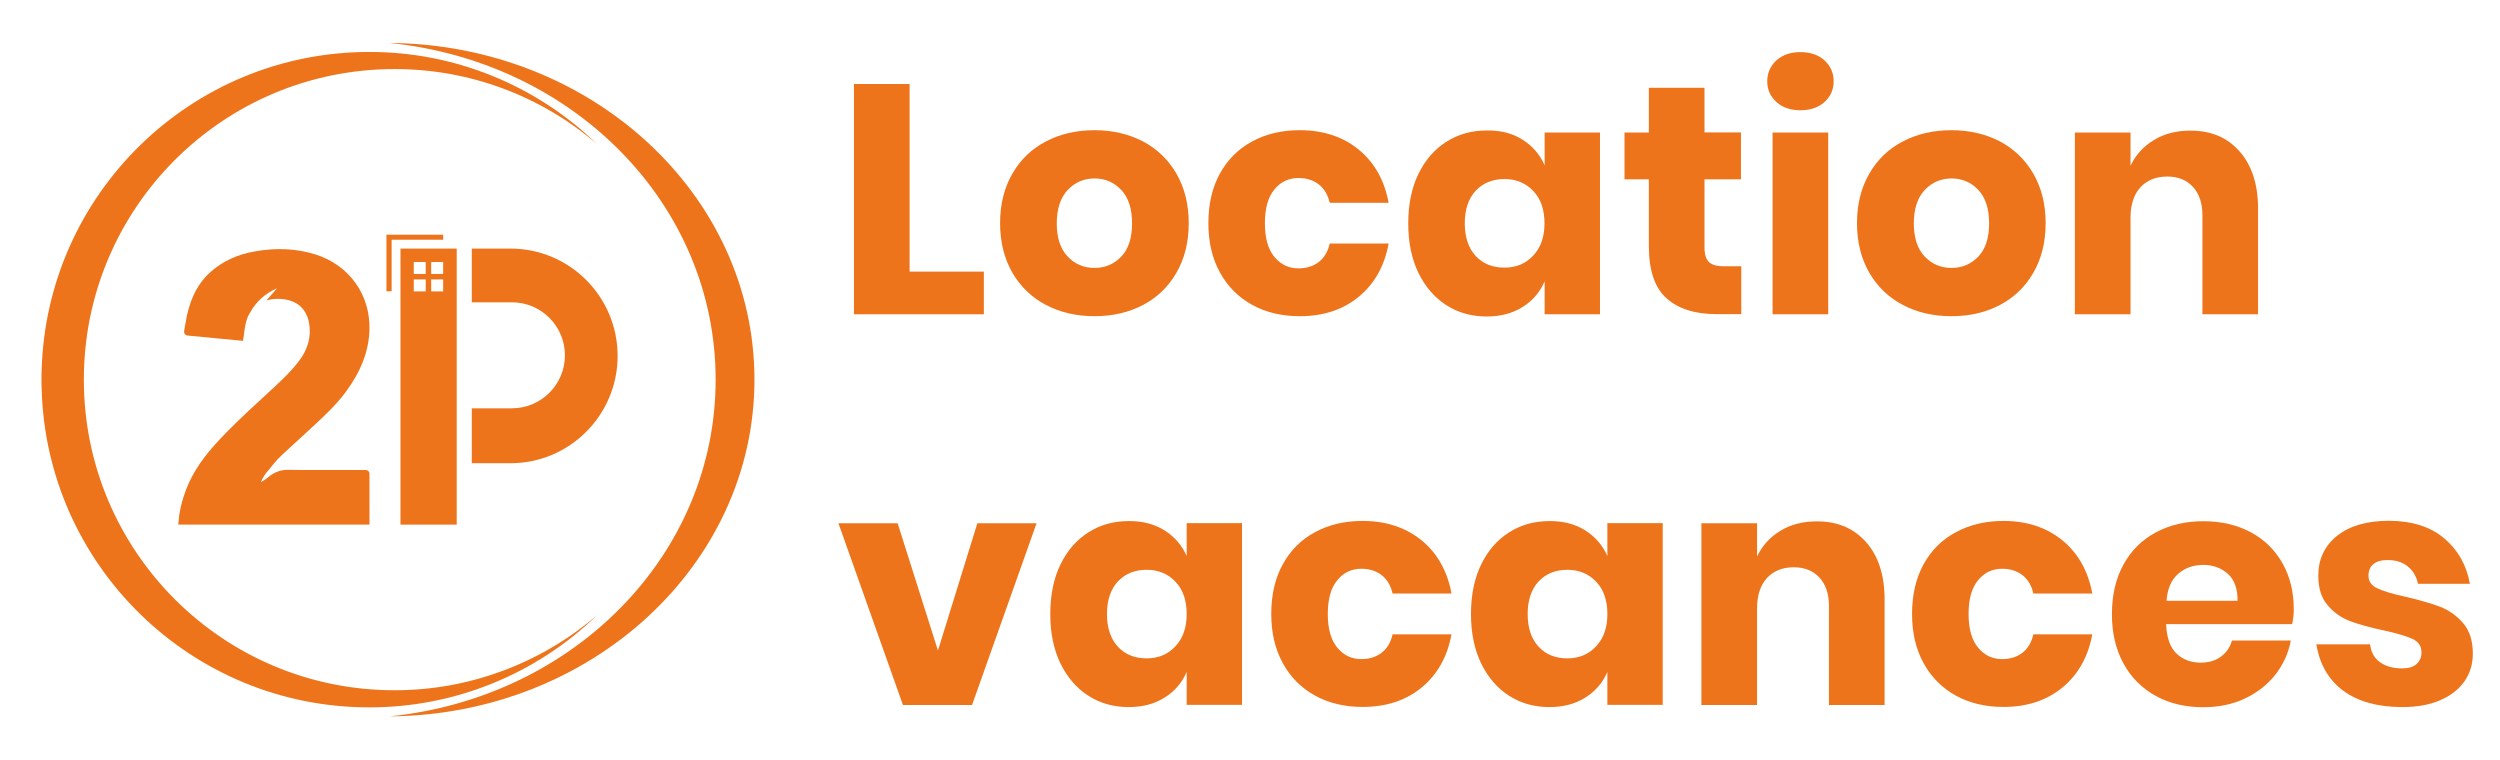
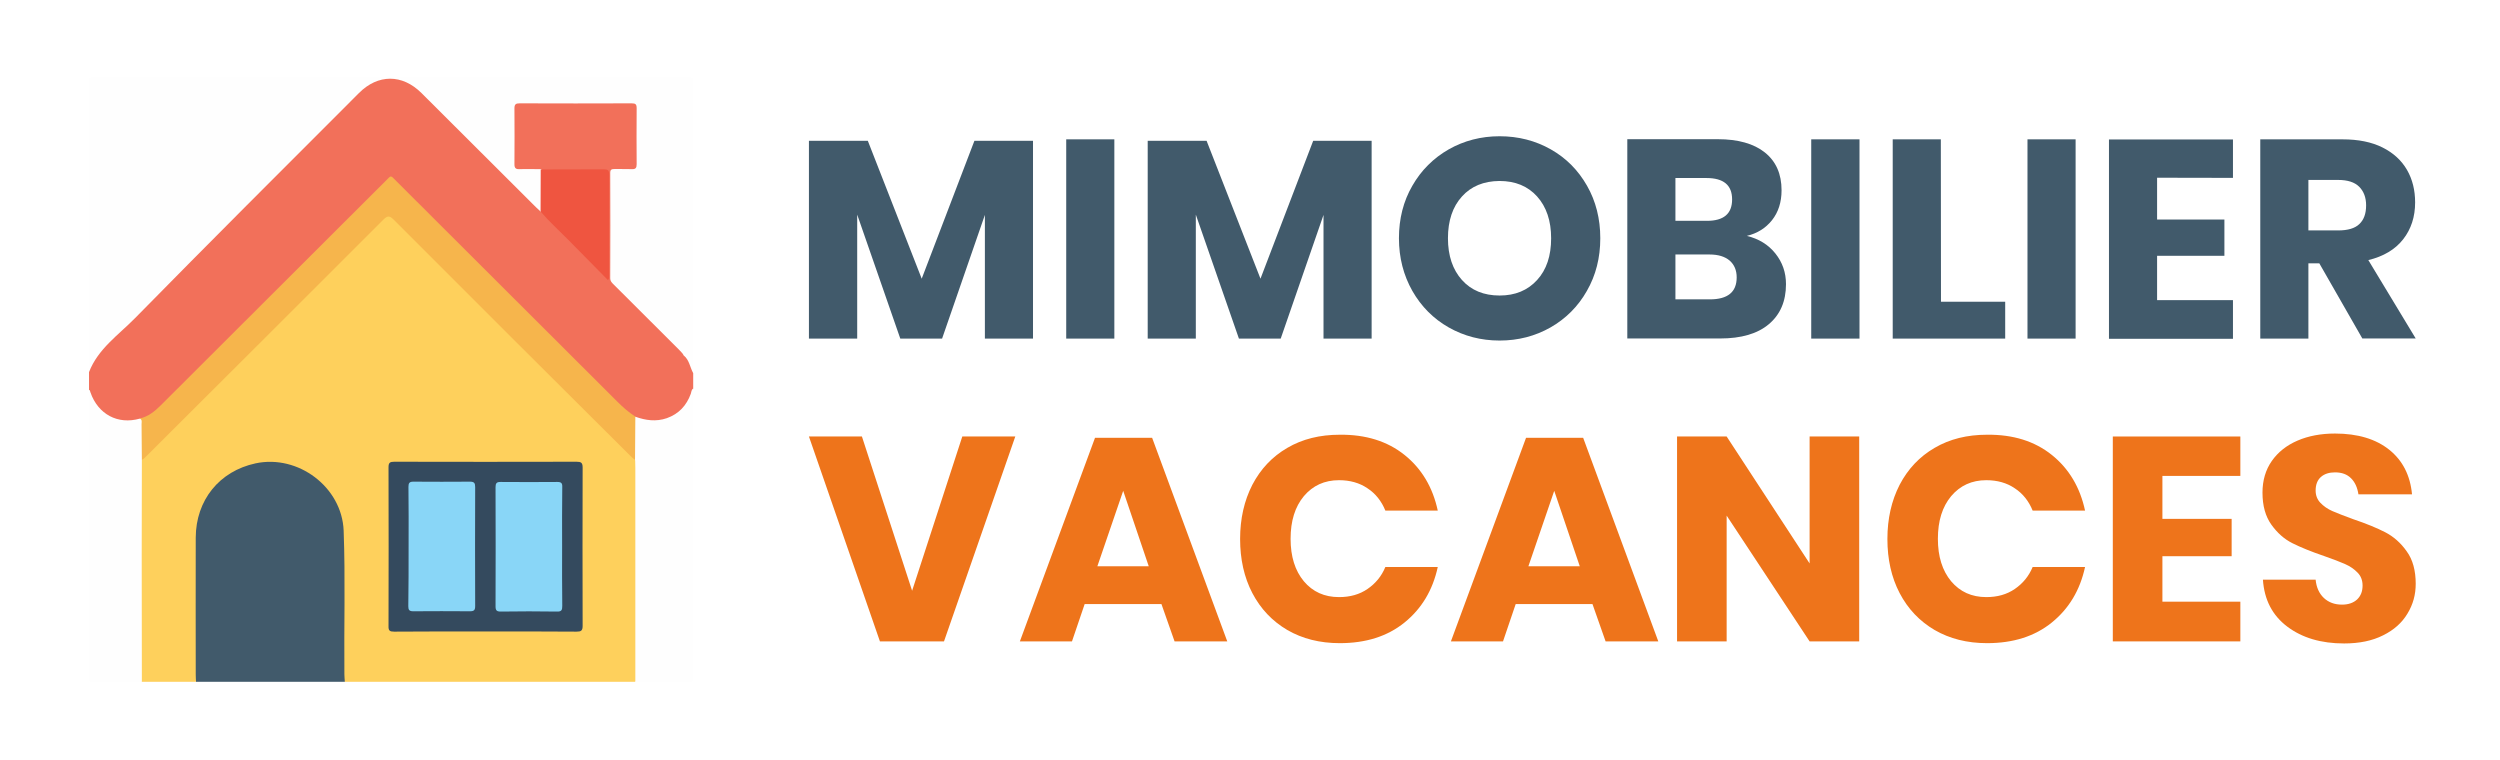
<svg xmlns="http://www.w3.org/2000/svg" version="1.1" id="Calque_1" x="0px" y="0px" viewBox="0 0 1693.6 514.4" style="enable-background:new 0 0 1693.6 514.4;" xml:space="preserve">
  <style type="text/css">
- 	.st0{fill:#EE741B;}
- 	.st1{enable-background:new    ;}
+ 	.st0{fill:#FED05C;}
+ 	.st1{fill:#FEFEFE;}
+ 	.st2{fill:#F2705A;}
+ 	.st3{fill:#415A6B;}
+ 	.st4{fill:#F6B54C;}
+ 	.st5{fill:#344A5E;}
+ 	.st6{fill:#EF5540;}
+ 	.st7{fill:#89D6F7;}
+ 	.st8{fill:#EE741B;}
</style>
-   <path class="st0" d="M271.3,168.4v187h38.1v-187H271.3z M288.4,197.4h-8.1v-8.1h8.1V197.4z M288.4,185.6h-8.1v-8.1h8.1V185.6z   M300.2,197.4h-8.1v-8.1h8.1V197.4z M300.2,185.6h-8.1v-8.1h8.1V185.6z" />
-   <path class="st0" d="M418.4,241.1c0,40.1-32.5,72.7-72.6,72.7c0,0,0,0,0,0h-26.2v-37.2h27.2c19.8,0,35.9-16.1,35.9-35.9  c0-19.8-16.1-35.9-35.9-35.9h-27.2v-36.4h26.2C385.9,168.4,418.4,201,418.4,241.1C418.4,241.1,418.4,241.1,418.4,241.1L418.4,241.1z  " />
-   <polygon class="st0" points="300.2,159 300.2,162.4 265.3,162.4 265.3,197.3 261.8,197.3 261.8,159 " />
-   <path class="st0" d="M182,318.4c-2.3,2.4-4,5.2-5.3,8.2c2-1,3.8-2.3,5.5-3.7c3-2.5,6.6-4.1,10.5-4.5c1.1-0.1,2.2-0.2,3.3-0.1  c3.6,0.1,7.2,0.1,10.8,0.1h41c1.4,0,2.5,1.1,2.5,2.5l0,0v34.5H120.8l0.2-2.7c0.5-5.7,1.7-11.2,3.5-16.6c3.8-12,10.5-23.1,21.1-34.9  c9.9-11,20.9-21.2,31.6-31l1.4-1.3c1-0.9,2-1.8,2.9-2.7c7.2-6.6,14.7-13.4,20.7-21.2c6.4-8.2,8.8-17,7.2-26  c-0.5-3.2-1.7-6.3-3.6-8.9c-3.4-4.7-8.9-7.3-16.1-7.6c-3.1-0.2-6.2,0.2-9.2,1c2.6-2.9,4.9-5.5,7.2-8.2c-7.9,3.3-14.4,9.2-18.4,16.7  c0,0.1,0,0.1-0.1,0.1c-0.3,0.5-0.5,1-0.8,1.5c-0.1,0.2-0.2,0.4-0.3,0.5c-1,2.4-1.7,4.8-2.1,7.4c-0.3,1.5-0.5,3-0.7,4.6  c-0.1,0.8-0.2,1.6-0.3,2.4l-0.4,2.4l-37.6-3.6c-1.4-0.1-2.4-1.4-2.3-2.7c0-0.1,0-0.1,0-0.2l0,0c0.2-1.1,0.4-2.3,0.6-3.4  c0.4-2.5,0.8-4.8,1.3-7.2c3-13.2,8.1-22.6,16.2-29.7c8-7.1,18.1-11.8,29.9-13.8c14.7-2.6,28.1-1.9,40.8,2  c23.1,7.2,37.5,27.4,36.8,51.3c-0.5,14.4-5.8,28.1-16.2,42.1c-6.6,8.9-14.8,16.4-22.6,23.7l-0.7,0.6c-2.2,2-4.3,4-6.5,6  c-3.2,3-6.5,6-9.8,9c-2.2,2-4.4,4.1-6.5,6.2C186,313.5,184,315.8,182,318.4C182,318.3,182,318.4,182,318.4z" />
-   <path class="st0" d="M511.1,257.2c0,125.4-110.5,227.1-247.2,228.1c125.4-12.7,220.9-110,220.9-228.1c0-118.2-95.6-215.5-221-228.1  C400.6,30.1,511.1,131.8,511.1,257.2z" />
-   <path class="st0" d="M267.2,467.6c50.3,0.1,99-18,137.2-50.8c-41.3,40.1-96.7,62.5-154.3,62.4c-120.7,0-218.9-96.3-221.9-216.2  c0-1,0-1.9-0.1-2.9c0-1,0-1.9,0-2.9c0-1,0-1.9,0-2.9c0-1,0-1.9,0.1-2.9c3-119.9,101.2-216.2,221.9-216.2  c57.6-0.1,112.9,22.3,154.3,62.4c-38.1-32.9-86.8-50.9-137.2-50.8C151,46.8,56.8,141,56.8,257.2C56.8,373.4,151,467.6,267.2,467.6z" />
  <g>
-     <g class="st1">
-       <path class="st0" d="M616.2,184h50.3v28.9h-88v-156h37.7V184z" />
-       <path class="st0" d="M774.3,95.8c9.6,5.1,17.2,12.4,22.7,21.9c5.5,9.6,8.3,20.7,8.3,33.5s-2.8,24-8.3,33.5    c-5.5,9.6-13.1,16.9-22.7,21.9c-9.6,5.1-20.6,7.6-32.8,7.6c-12.2,0-23.2-2.5-32.9-7.6c-9.7-5.1-17.3-12.4-22.8-21.9    c-5.5-9.6-8.3-20.7-8.3-33.5s2.8-24,8.3-33.5c5.5-9.6,13.1-16.9,22.8-21.9c9.7-5.1,20.7-7.6,32.9-7.6    C753.7,88.2,764.6,90.8,774.3,95.8z M723.3,128.7c-4.9,5.2-7.4,12.8-7.4,22.6c0,9.9,2.5,17.4,7.4,22.5c4.9,5.2,11,7.7,18.2,7.7    c7.2,0,13.2-2.6,18.1-7.7c4.9-5.1,7.3-12.6,7.3-22.5c0-9.9-2.4-17.4-7.3-22.6c-4.9-5.2-10.9-7.8-18.1-7.8    C734.3,120.9,728.2,123.5,723.3,128.7z" />
-       <path class="st0" d="M920.4,101.3c10.7,8.8,17.5,20.8,20.3,36.1h-39.9c-1.2-5.3-3.6-9.4-7.3-12.4c-3.7-2.9-8.3-4.4-13.9-4.4    c-6.6,0-12.1,2.6-16.3,7.8c-4.3,5.2-6.4,12.8-6.4,22.8c0,10,2.1,17.6,6.4,22.8c4.3,5.2,9.7,7.8,16.3,7.8c5.6,0,10.2-1.5,13.9-4.4    c3.7-2.9,6.1-7.1,7.3-12.4h39.9c-2.8,15.3-9.6,27.3-20.3,36.1c-10.7,8.8-24,13.1-39.9,13.1c-12.1,0-22.8-2.5-32.1-7.6    c-9.3-5.1-16.7-12.4-21.9-21.9c-5.3-9.6-7.9-20.7-7.9-33.5c0-12.9,2.6-24.2,7.8-33.6s12.5-16.8,21.9-21.8    c9.4-5.1,20.1-7.6,32.2-7.6C896.4,88.2,909.7,92.6,920.4,101.3z" />
-       <path class="st0" d="M1031.4,94.6c6.8,4.3,11.8,10.1,15,17.4V89.8h37.5v123.1h-37.5v-22.3c-3.2,7.4-8.2,13.2-15,17.4    c-6.8,4.3-14.9,6.4-24.3,6.4c-10.1,0-19.2-2.5-27.2-7.6c-8-5.1-14.3-12.4-19-21.9c-4.6-9.6-6.9-20.7-6.9-33.5    c0-12.9,2.3-24.2,6.9-33.6s11-16.8,19-21.8c8-5.1,17.1-7.6,27.2-7.6C1016.5,88.2,1024.6,90.3,1031.4,94.6z M999.7,129.2    c-4.9,5.3-7.4,12.7-7.4,22.1c0,9.4,2.5,16.8,7.4,22.1c4.9,5.3,11.4,7.9,19.5,7.9c7.9,0,14.4-2.7,19.5-8.2    c5.1-5.4,7.6-12.7,7.6-21.8c0-9.3-2.5-16.6-7.6-21.9c-5.1-5.4-11.6-8.1-19.5-8.1C1011.1,121.3,1004.6,124,999.7,129.2z" />
-       <path class="st0" d="M1179.6,180.4v32.4h-17c-14.4,0-25.6-3.6-33.6-10.7c-8-7.1-12-18.9-12-35.4v-45.2h-16.5V89.8h16.5V59.5h37.7    v30.2h24.7v31.8h-24.7v45.9c0,4.9,1,8.2,3,10.1c2,1.9,5.3,2.9,10,2.9H1179.6z" />
-       <path class="st0" d="M1203.4,40.9c4.1-3.7,9.6-5.6,16.3-5.6c6.8,0,12.2,1.9,16.3,5.6c4.1,3.8,6.2,8.5,6.2,14.2    c0,5.6-2.1,10.3-6.2,14c-4.1,3.7-9.6,5.6-16.3,5.6c-6.8,0-12.2-1.9-16.3-5.6c-4.1-3.8-6.2-8.4-6.2-14    C1197.2,49.4,1199.3,44.7,1203.4,40.9z M1238.5,89.8v123.1h-37.7V89.8H1238.5z" />
-       <path class="st0" d="M1354.8,95.8c9.6,5.1,17.2,12.4,22.7,21.9c5.5,9.6,8.3,20.7,8.3,33.5s-2.8,24-8.3,33.5    c-5.5,9.6-13.1,16.9-22.7,21.9c-9.6,5.1-20.5,7.6-32.8,7.6s-23.2-2.5-32.9-7.6c-9.7-5.1-17.3-12.4-22.8-21.9    c-5.5-9.6-8.3-20.7-8.3-33.5s2.8-24,8.3-33.5c5.5-9.6,13.1-16.9,22.8-21.9c9.7-5.1,20.7-7.6,32.9-7.6S1345.2,90.8,1354.8,95.8z     M1303.9,128.7c-4.9,5.2-7.4,12.8-7.4,22.6c0,9.9,2.5,17.4,7.4,22.5c4.9,5.2,11,7.7,18.2,7.7c7.2,0,13.2-2.6,18.1-7.7    c4.9-5.1,7.3-12.6,7.3-22.5c0-9.9-2.4-17.4-7.3-22.6c-4.9-5.2-10.9-7.8-18.1-7.8C1314.9,120.9,1308.8,123.5,1303.9,128.7z" />
-       <path class="st0" d="M1517.2,102.6c8.3,9.4,12.5,22.4,12.5,38.8v71.5h-37.7v-67.1c0-8.2-2.2-14.7-6.5-19.3    c-4.3-4.6-10.1-6.9-17.3-6.9c-7.6,0-13.7,2.4-18.2,7.3c-4.5,4.9-6.7,11.8-6.7,20.7v65.3h-37.7V89.8h37.7v22.5    c3.5-7.4,8.8-13.2,15.8-17.4c7-4.3,15.2-6.4,24.6-6.4C1497.7,88.4,1508.9,93.1,1517.2,102.6z" />
-     </g>
-     <g class="st1">
-       <path class="st0" d="M635.4,440.7l26.7-86.2h40.1l-43.7,123.1h-46.8l-43.7-123.1h40.1L635.4,440.7z" />
-       <path class="st0" d="M788.9,359.3c6.8,4.3,11.8,10.1,15,17.4v-22.3h37.5v123.1h-37.5v-22.3c-3.2,7.4-8.2,13.2-15,17.4    c-6.8,4.3-14.9,6.4-24.3,6.4c-10.1,0-19.2-2.5-27.2-7.6c-8-5.1-14.3-12.4-19-21.9c-4.6-9.6-6.9-20.7-6.9-33.5    c0-12.9,2.3-24.2,6.9-33.6c4.6-9.5,11-16.8,19-21.8c8-5.1,17.1-7.6,27.2-7.6C774.1,352.9,782.2,355.1,788.9,359.3z M757.3,393.9    c-4.9,5.3-7.4,12.7-7.4,22.1c0,9.4,2.5,16.8,7.4,22.1c4.9,5.3,11.4,7.9,19.5,7.9c7.9,0,14.4-2.7,19.5-8.2    c5.1-5.4,7.6-12.7,7.6-21.8c0-9.3-2.5-16.6-7.6-21.9c-5.1-5.4-11.6-8.1-19.5-8.1C768.7,386,762.2,388.7,757.3,393.9z" />
-       <path class="st0" d="M963,366c10.7,8.8,17.5,20.8,20.3,36.1h-39.9c-1.2-5.3-3.6-9.4-7.3-12.4c-3.7-2.9-8.3-4.4-13.9-4.4    c-6.6,0-12.1,2.6-16.3,7.8c-4.3,5.2-6.4,12.8-6.4,22.8c0,10,2.1,17.6,6.4,22.8c4.3,5.2,9.7,7.8,16.3,7.8c5.6,0,10.2-1.5,13.9-4.4    c3.7-2.9,6.1-7.1,7.3-12.4h39.9c-2.8,15.3-9.6,27.3-20.3,36.1c-10.7,8.8-24,13.1-39.9,13.1c-12.1,0-22.8-2.5-32.1-7.6    c-9.3-5.1-16.7-12.4-21.9-21.9c-5.3-9.6-7.9-20.7-7.9-33.5c0-12.9,2.6-24.2,7.8-33.6c5.2-9.5,12.5-16.8,21.9-21.8    c9.4-5.1,20.1-7.6,32.2-7.6C938.9,352.9,952.2,357.3,963,366z" />
-       <path class="st0" d="M1073.9,359.3c6.8,4.3,11.8,10.1,15,17.4v-22.3h37.5v123.1h-37.5v-22.3c-3.2,7.4-8.2,13.2-15,17.4    c-6.8,4.3-14.9,6.4-24.3,6.4c-10.1,0-19.2-2.5-27.2-7.6c-8-5.1-14.3-12.4-19-21.9c-4.6-9.6-6.9-20.7-6.9-33.5    c0-12.9,2.3-24.2,6.9-33.6c4.6-9.5,11-16.8,19-21.8c8-5.1,17.1-7.6,27.2-7.6C1059.1,352.9,1067.2,355.1,1073.9,359.3z     M1042.3,393.9c-4.9,5.3-7.4,12.7-7.4,22.1c0,9.4,2.5,16.8,7.4,22.1c4.9,5.3,11.4,7.9,19.5,7.9c7.9,0,14.4-2.7,19.5-8.2    c5.1-5.4,7.6-12.7,7.6-21.8c0-9.3-2.5-16.6-7.6-21.9c-5.1-5.4-11.6-8.1-19.5-8.1C1053.7,386,1047.2,388.7,1042.3,393.9z" />
-       <path class="st0" d="M1264.2,367.3c8.3,9.4,12.5,22.4,12.5,38.8v71.5h-37.7v-67.1c0-8.2-2.2-14.7-6.5-19.3    c-4.3-4.6-10.1-6.9-17.3-6.9c-7.6,0-13.7,2.4-18.2,7.3c-4.5,4.9-6.7,11.8-6.7,20.7v65.3h-37.7V354.5h37.7V377    c3.5-7.4,8.8-13.2,15.8-17.4c7-4.3,15.2-6.4,24.6-6.4C1244.7,353.1,1255.9,357.9,1264.2,367.3z" />
-       <path class="st0" d="M1397.1,366c10.7,8.8,17.5,20.8,20.3,36.1h-39.9c-1.2-5.3-3.6-9.4-7.3-12.4c-3.7-2.9-8.3-4.4-13.9-4.4    c-6.6,0-12.1,2.6-16.3,7.8c-4.3,5.2-6.4,12.8-6.4,22.8c0,10,2.1,17.6,6.4,22.8c4.3,5.2,9.7,7.8,16.3,7.8c5.6,0,10.2-1.5,13.9-4.4    c3.7-2.9,6.1-7.1,7.3-12.4h39.9c-2.8,15.3-9.6,27.3-20.3,36.1c-10.7,8.8-24,13.1-39.9,13.1c-12.1,0-22.8-2.5-32.1-7.6    c-9.3-5.1-16.7-12.4-21.9-21.9c-5.3-9.6-7.9-20.7-7.9-33.5c0-12.9,2.6-24.2,7.8-33.6c5.2-9.5,12.5-16.8,22-21.8    c9.4-5.1,20.1-7.6,32.2-7.6C1373,352.9,1386.4,357.3,1397.1,366z" />
-       <path class="st0" d="M1552.8,422.8h-85.4c0.4,9.3,2.8,15.9,7.1,20c4.3,4,9.7,6.1,16.3,6.1c5.6,0,10.2-1.4,13.9-4.2    c3.7-2.8,6.1-6.4,7.3-10.8h39.9c-1.6,8.7-5.2,16.4-10.6,23.3c-5.4,6.8-12.4,12.2-20.7,16.1c-8.4,3.9-17.7,5.8-28,5.8    c-12.1,0-22.8-2.5-32.1-7.6c-9.3-5.1-16.7-12.4-21.9-21.9c-5.3-9.6-7.9-20.7-7.9-33.5c0-12.9,2.6-24.2,7.8-33.6    c5.2-9.5,12.5-16.8,21.9-21.8c9.4-5.1,20.1-7.6,32.2-7.6c12.2,0,22.9,2.5,32.2,7.5c9.3,5,16.4,12,21.5,21.1    c5.1,9,7.6,19.4,7.6,31.2C1553.9,415.8,1553.6,419.2,1552.8,422.8z M1509.3,388.8c-4.5-4-10-6.1-16.7-6.1    c-6.9,0-12.6,2.1-17.2,6.2c-4.6,4.1-7.1,10.1-7.7,18.1h48.1C1515.9,398.9,1513.7,392.8,1509.3,388.8z" />
-       <path class="st0" d="M1655.7,364.6c9.3,7.8,15.2,18.1,17.5,30.9H1638c-1-5-3.3-8.9-6.9-11.8c-3.6-2.9-8.1-4.3-13.6-4.3    c-4.3,0-7.5,0.9-9.7,2.8c-2.2,1.8-3.3,4.4-3.3,7.8c0,3.8,2,6.7,6.1,8.6c4,1.9,10.4,3.8,19.1,5.7c9.4,2.2,17.1,4.4,23.2,6.7    c6,2.3,11.3,6,15.7,11.1c4.4,5.1,6.6,12.1,6.6,20.7c0,7.1-1.9,13.3-5.7,18.8c-3.8,5.4-9.3,9.7-16.5,12.8    c-7.2,3.1-15.7,4.6-25.6,4.6c-16.6,0-29.9-3.7-39.9-11c-10-7.4-16.1-17.9-18.3-31.5h36.4c0.6,5.3,2.8,9.3,6.7,12.1    c3.9,2.8,8.9,4.2,15.1,4.2c4.3,0,7.5-1,9.7-3c2.2-2,3.3-4.6,3.3-7.8c0-4.3-2-7.3-6.1-9.2c-4-1.8-10.6-3.8-19.7-5.8    c-9.1-1.9-16.6-4-22.5-6.2c-5.9-2.2-11-5.8-15.2-10.7c-4.3-4.9-6.4-11.7-6.4-20.2c0-11,4.2-20,12.6-26.8    c8.4-6.8,20.2-10.3,35.5-10.3C1633.9,352.9,1646.4,356.8,1655.7,364.6z" />
-     </g>
+     <path class="st0" d="M430.3,461.9c-65.6,0-131.2,0-196.7,0c-1.6-2-1.2-4.3-1.2-6.5c0-28.6,0.1-57.2-0.1-85.8   c-0.1-9.8-0.9-19.6-5.8-28.6c-8.4-15.5-21.1-24.5-38.8-26.5c-27.3-3-50.6,17.8-53.4,42.3c-0.2,2.1-0.3,4.2-0.3,6.4   c0,30.7,0,61.4,0,92.2c0,2.2,0.5,4.6-1.2,6.5c-12.3,0-24.5,0-36.8,0c-1.2-1.3-1.3-2.9-1.3-4.5c0-47.4-0.1-94.7,0-142.1   c0-0.5,0.1-1.1,0.1-1.6c0.3-2,1.6-3.3,2.9-4.6c53.8-53.7,107.6-107.4,161.4-161.1c3.6-3.6,4.3-3.6,7.8-0.1   c53.8,53.7,107.6,107.4,161.4,161.1c1.3,1.3,2.7,2.6,2.9,4.6c0.3,1.7,0.2,3.5,0.2,5.2c0,45.4,0,90.8,0,136.2   C431.6,457.4,432.1,459.9,430.3,461.9z" />
+     <path class="st1" d="M60.1,252c0-65.4,0-130.8-0.1-196.2c0-2.5,0.2-3.4,3.2-3.4c134.4,0.1,268.8,0.1,403.3,0c2.9,0,3.2,0.9,3.2,3.4   c-0.1,65.7-0.1,131.4-0.1,197c-2,0-2-1.8-2.4-3c-1-3.5-2.8-6.4-5.3-9c-15.5-15.2-30.7-30.6-46.1-45.9c-2.3-2.3-3.3-4.9-3.3-8.2   c0.1-22.3,0-44.7,0-67c0-5.3,0.7-6,6-6.1c2.7-0.1,5.3,0,8,0c2.3,0,3.5-0.9,3.5-3.3c0.1-11.8,0-23.7,0-35.5c0-3.2-2.1-3.5-4.6-3.5   c-11.3,0-22.6,0-34,0c-12.1,0-24.2,0-36.4,0c-4.6,0-5,0.4-5,5c0,10.9,0,21.8,0,32.7c0,4.2,0.4,4.3,4.6,4.6c4,0.3,8.3-1.1,12.1,1.2   c0.8,1.2,0.9,2.5,0.9,3.8c-0.1,7.8,0.4,15.6-0.2,23.3c-0.4,1.7-1.3,2.2-2.9,1.1c-1.3-0.9-2.4-2.1-3.5-3.2   c-25.7-25.7-51.7-51.1-77.1-77.1C273.4,52,255.4,52.1,245,62.6C194.7,113.3,144,163.5,93.7,214c-8.7,8.8-17.3,17.7-25.9,26.6   c-2.3,2.4-4,5.3-5.2,8.4C62.1,250.3,62.2,252.1,60.1,252z" />
+     <path class="st2" d="M463.2,240.8c3.8,3.1,4.2,8,6.4,12c0,3.5,0,6.9,0,10.4c-3.6,21.2-25.1,26.7-38.8,20.1c-4.6-2.3-8.4-5.6-12-9.2   c-49.8-49.7-99.6-99.4-149.4-149.1c-0.8-0.8-1.7-1.7-2.5-2.5c-1.3-1.3-2.5-1.3-3.8,0c-0.9,0.9-1.9,1.9-2.8,2.8   c-49.8,49.7-99.6,99.4-149.4,149.1c-4.8,4.8-9.9,8.9-16.7,10.5c-12.5,3.5-25.8-2.2-31.9-13.6c-1.3-2.3-0.8-5-2-7.2c0-4,0-8,0-12   c6.1-15.8,20-25.2,31.2-36.6C141.7,164.4,192.5,113.7,243.2,63c12.9-12.9,29.3-12.9,42.3,0c25.8,25.8,51.6,51.5,77.5,77.3   c1,1,2.1,2,3.2,3c1.6,0.3,2.4,1.6,3.5,2.6c13.3,13.2,26.6,26.5,39.8,39.7c1.2,1.2,2.6,2.3,3,4.1c-0.2,2.8,1.2,4.8,3,6.7   c13.8,13.8,27.6,27.5,41.4,41.4C458.7,239.6,461.1,239.6,463.2,240.8z" />
+     <path class="st3" d="M132.8,461.9c-0.1-1.7-0.2-3.4-0.2-5.2c0-30.8-0.1-61.7,0-92.5c0.1-25.4,16-45,40.5-50.3   c28.9-6.2,58.5,16.1,59.7,45.5c1.2,32.4,0.2,64.9,0.5,97.3c0,1.7,0.2,3.4,0.3,5.2C200,461.9,166.4,461.9,132.8,461.9z" />
+     <path class="st1" d="M430.4,282.3c7,2.5,14,3.5,21.3,1c8.2-2.9,13.4-8.6,16.3-16.6c0.4-1.2,0.3-2.6,1.6-3.5   c0,65.2,0,130.4,0.1,195.5c0,2.7-0.5,3.3-3.3,3.3c-12-0.2-24-0.1-36-0.1c0-48.3,0-96.6,0-144.9c0-1.7-0.1-3.4-0.1-5.2   c-0.8-1.6-1.1-3.2-1.1-5c0-6.7,0-13.4,0-20.1C429.1,285.1,429.1,283.5,430.4,282.3z" />
+     <path class="st1" d="M60.1,264c0.9,0.3,1,1.2,1.2,1.9c5.2,14.8,18.5,21.9,33.4,17.7c1.6-0.1,2.3,0.9,2.3,2.2   c0.4,8.2,0.8,16.4-0.2,24.6c-0.1,0.5-0.4,1-0.7,1.4c0,21.4-0.1,42.7-0.1,64.1c0,28.7,0,57.3,0.1,86c-11.1,0-22.1-0.1-33.2,0.1   c-2.4,0-2.9-0.5-2.9-2.9c0.1-51.3,0.1-102.7,0.1-154C60.1,291.4,60.1,277.7,60.1,264z" />
+     <path class="st4" d="M96.1,311.8c-0.1-8.2-0.1-16.3-0.2-24.5c0-1.3,0.6-3-1.2-3.8c5.8-1.3,10.2-4.9,14.3-9   c50.7-50.6,101.4-101.2,152.1-151.8c4.2-4.2,3.2-4.2,7.5,0.1c49.8,49.7,99.5,99.3,149.3,149c3.9,3.9,7.9,7.5,12.5,10.4   c-0.1,9.8-0.1,19.7-0.2,29.5c-1.2-1.1-2.4-2.1-3.5-3.2C373.3,255.4,320,202.2,266.7,148.8c-2.9-2.9-4.3-2.7-7.1,0.1   c-53.3,53.3-106.6,106.5-160,159.7C98.5,309.8,97.3,310.8,96.1,311.8z" />
+     <path class="st5" d="M328.9,427.8c-20.6,0-41.3-0.1-61.9,0.1c-2.9,0-3.9-0.6-3.8-3.7c0.1-35.9,0.1-71.8,0-107.7   c0-3.1,1-3.7,3.9-3.7c41.2,0.1,82.3,0.1,123.5,0c3,0,4.1,0.6,4.1,3.9c-0.1,35.8-0.1,71.5,0,107.3c0,3.3-1.1,3.9-4.1,3.9   C369.9,427.7,349.4,427.8,328.9,427.8z" />
+     <path class="st2" d="M463.2,240.8c-3.2,0.5-5.4-0.8-7.6-3.1c-13.4-13.6-27-27-40.5-40.6c-2-2-4.4-4-3.1-7.4   c-0.8-5.7-0.5-11.4-0.5-17.1c0-16.9,0-33.7,0-50.6c0-6-0.1-6.1-5.9-6.1c-11,0-22.1,0-33.1,0c-2.1,0-4.3,0.2-6.1-1.3   c-4.8,0-9.6-0.2-14.4,0c-2.5,0.1-3.5-0.6-3.5-3.3c0.1-12.6,0.1-25.2,0-37.9c0-2.7,0.9-3.4,3.5-3.4c25.3,0.1,50.6,0.1,75.9,0   c2.6,0,3.4,0.6,3.4,3.3c-0.1,12.6-0.1,25.2,0,37.9c0,2.6-0.7,3.5-3.4,3.4c-3.9-0.2-7.7,0-11.6-0.1c-1.9,0-2.9,0.3-2.9,2.6   c0.1,23.8,0.1,47.6,0,71.4c0,2.2,1.4,3.3,2.7,4.6c14.5,14.5,29,28.9,43.5,43.4C460.8,237.9,462.4,239.1,463.2,240.8z" />
+     <path class="st6" d="M366.3,114.8c14.2,0,28.5,0,42.7-0.1c2.7,0,3.7,0.6,3.7,3.5c-0.1,22.9-0.1,45.7-0.1,68.6c0,1,0.2,2.2-0.7,3   c-8.9-9.1-17.9-18.1-26.8-27.2c-6.3-6.4-13.1-12.5-18.9-19.3C366.2,133.7,366.3,124.3,366.3,114.8z" />
+     <path class="st7" d="M276.8,370.1c0-13.4,0.1-26.8-0.1-40.3c0-2.5,0.6-3.5,3.3-3.5c12.8,0.1,25.6,0.1,38.4,0c2.9,0,3.5,1,3.5,3.7   c-0.1,26.8-0.1,53.7,0,80.5c0,2.8-0.7,3.6-3.6,3.6c-12.8-0.1-25.6-0.1-38.4,0c-2.7,0-3.3-1-3.3-3.4   C276.8,397.2,276.8,383.7,276.8,370.1z" />
+     <path class="st7" d="M380.8,370.5c0,13.3-0.1,26.6,0.1,39.9c0,2.8-0.4,4-3.6,3.9c-12.6-0.2-25.3-0.2-38,0c-2.8,0-3.6-0.7-3.6-3.6   c0.1-26.8,0.1-53.7,0-80.5c0-2.6,0.5-3.8,3.5-3.7c12.8,0.1,25.6,0.1,38.4,0c2.6,0,3.4,0.8,3.3,3.4   C380.7,343.3,380.8,356.9,380.8,370.5z" />
+   </g>
+   <g>
+     <path class="st3" d="M699.8,95.4v134h-32.6v-83.8l-29,83.8h-28.3l-29.2-84v84H548v-134h39.9l36.5,93.4l35.7-93.4L699.8,95.4   L699.8,95.4z" />
+     <path class="st3" d="M754.9,94.4v135h-32.6v-135C722.3,94.4,754.9,94.4,754.9,94.4z" />
+     <path class="st3" d="M929.2,95.4v134h-32.6v-83.8l-29,83.8h-28.3l-29.2-84v84h-32.6v-134h39.9l36.5,93.4l35.7-93.4L929.2,95.4   L929.2,95.4z" />
+     <path class="st3" d="M1050.6,101.2c10.4,5.9,18.5,14.1,24.5,24.6s9,22.4,9,35.6s-3,25.1-9.1,35.7c-6,10.6-14.3,18.8-24.6,24.7   c-10.4,5.9-21.9,8.9-34.5,8.9s-24.1-3-34.5-8.9s-18.6-14.2-24.6-24.7c-6-10.6-9.1-22.5-9.1-35.7s3-25.1,9.1-35.6   c6-10.5,14.3-18.7,24.6-24.6c10.4-5.9,21.9-8.9,34.5-8.9C1028.6,92.3,1040.2,95.3,1050.6,101.2z M990.4,133.1   c-6.3,6.9-9.5,16.4-9.5,28.3c0,11.8,3.2,21.3,9.5,28.3s14.8,10.5,25.5,10.5c10.6,0,19-3.5,25.4-10.5s9.5-16.4,9.5-28.3   c0-11.8-3.2-21.3-9.5-28.3c-6.3-7-14.8-10.5-25.5-10.5C1005.2,122.7,996.7,126.1,990.4,133.1z" />
+     <path class="st3" d="M1202.7,171.7c4.8,6,7.2,12.9,7.2,20.8c0,11.6-3.9,20.6-11.6,27.1s-18.7,9.7-33.1,9.7h-62.8v-135h61.3   c13.7,0,24.4,3,31.9,9s11.3,14.5,11.3,25.6c0,8.1-2.2,14.9-6.5,20.3c-4.3,5.4-10,8.9-17,10.6   C1191.5,161.8,1197.9,165.7,1202.7,171.7z M1135,149.6h21.4c11.3,0,17-4.8,17-14.5s-5.8-14.5-17.4-14.5h-21V149.6z M1176.5,187.9   c0-4.8-1.6-8.6-4.8-11.4c-3.2-2.7-7.7-4.1-13.6-4.1H1135v30.4h23.3C1170.4,202.8,1176.5,197.9,1176.5,187.9z" />
+     <path class="st3" d="M1259.7,94.4v135H1227v-135C1227,94.4,1259.7,94.4,1259.7,94.4z" />
+     <path class="st3" d="M1314.9,204.4h43.5v25h-76.2v-135h32.6L1314.9,204.4L1314.9,204.4z" />
+     <path class="st3" d="M1406.1,94.4v135h-32.6v-135C1373.5,94.4,1406.1,94.4,1406.1,94.4z" />
+     <path class="st3" d="M1461.3,120.4v28.3h45.6v24.6h-45.6v30h51.4v26.2h-84v-135h84v26L1461.3,120.4L1461.3,120.4z" />
+     <path class="st3" d="M1600.4,229.4l-29.2-51h-7.4v51h-32.6v-135h55.7c10.7,0,19.7,1.8,27.1,5.5s12.9,8.8,16.6,15.2   c3.7,6.4,5.5,13.8,5.5,22c0,9.8-2.7,18.1-8.1,25s-13.3,11.6-23.6,14.1l32.1,53.1h-36.1V229.4z M1563.8,156.1h20.2   c6.5,0,11.3-1.4,14.3-4.3c3.1-2.9,4.6-7.1,4.6-12.7c0-5.3-1.6-9.5-4.7-12.6c-3.1-3.1-7.9-4.6-14.2-4.6h-20.2L1563.8,156.1   L1563.8,156.1z" />
+   </g>
+   <g>
+     <path class="st8" d="M583.9,295.7l34,104.5l34-104.5h35.9l-48.3,138.8h-43.4L548,295.7H583.9z" />
+     <path class="st8" d="M786.8,409.2h-52l-8.6,25.3h-35.3l50.9-137.9h38.7l50.9,137.9h-35.7L786.8,409.2z M778.2,383.6l-17.3-51.1   l-17.5,51.1H778.2z" />
+     <path class="st8" d="M951.5,308.2c11.6,9.3,19.1,21.9,22.5,37.7h-35.5c-2.6-6.4-6.6-11.5-12.1-15.1c-5.4-3.7-11.9-5.5-19.3-5.5   c-9.8,0-17.7,3.6-23.8,10.8c-6,7.2-9,16.8-9,28.9c0,12,3,21.6,9,28.8c6,7.1,13.9,10.7,23.8,10.7c7.5,0,13.9-1.8,19.3-5.5   c5.4-3.7,9.5-8.6,12.1-14.9H974c-3.4,15.7-10.9,28.2-22.5,37.6s-26.2,14-43.9,14c-13.5,0-25.3-3-35.5-8.9   c-10.2-6-18.1-14.3-23.7-25c-5.6-10.7-8.3-23-8.3-36.7s2.8-26,8.3-36.7c5.6-10.7,13.5-19.1,23.7-25c10.2-6,22.1-8.9,35.5-8.9   C925.2,294.3,939.9,298.9,951.5,308.2z" />
+     <path class="st8" d="M1078.8,409.2h-52l-8.6,25.3h-35.3l50.9-137.9h38.7l50.9,137.9h-35.7L1078.8,409.2z M1070.2,383.6l-17.3-51.1   l-17.5,51.1H1070.2z" />
+     <path class="st8" d="M1259.5,434.5h-33.6l-56.2-85.2v85.2h-33.6V295.7h33.6l56.2,86v-86h33.6V434.5z" />
+     <path class="st8" d="M1390,308.2c11.6,9.3,19.1,21.9,22.5,37.7H1377c-2.6-6.4-6.6-11.5-12.1-15.1c-5.4-3.7-11.9-5.5-19.3-5.5   c-9.8,0-17.7,3.6-23.8,10.8c-6,7.2-9,16.8-9,28.9c0,12,3,21.6,9,28.8c6,7.1,13.9,10.7,23.8,10.7c7.5,0,13.9-1.8,19.3-5.5   s9.5-8.6,12.1-14.9h35.5c-3.4,15.7-10.9,28.2-22.5,37.6s-26.2,14-43.9,14c-13.5,0-25.3-3-35.5-8.9c-10.2-6-18.1-14.3-23.7-25   s-8.3-23-8.3-36.7s2.8-26,8.3-36.7c5.6-10.7,13.5-19.1,23.7-25c10.2-6,22.1-8.9,35.5-8.9C1363.8,294.3,1378.4,298.9,1390,308.2z" />
+     <path class="st8" d="M1464.9,322.4v29.1h46.9v25.3h-46.9v30.8h52.8v26.9h-86.4V295.7h86.4v26.7L1464.9,322.4L1464.9,322.4z" />
+     <path class="st8" d="M1630.9,415.7c-3.7,6.2-9.2,11.1-16.5,14.7c-7.3,3.7-16.1,5.5-26.4,5.5c-15.6,0-28.4-3.8-38.5-11.4   s-15.6-18.2-16.5-31.8h35.7c0.5,5.2,2.4,9.4,5.6,12.4s7.3,4.5,12.3,4.5c4.3,0,7.7-1.2,10.2-3.5c2.5-2.4,3.7-5.5,3.7-9.4   c0-3.5-1.1-6.5-3.4-8.8c-2.3-2.4-5.1-4.3-8.5-5.8s-8.1-3.3-14.1-5.4c-8.8-3-15.9-5.9-21.5-8.7c-5.6-2.8-10.3-7-14.3-12.6   s-6-12.8-6-21.7c0-8.2,2.1-15.4,6.3-21.4c4.2-6,10-10.6,17.4-13.8c7.4-3.2,15.9-4.8,25.4-4.8c15.4,0,27.7,3.7,36.8,11   c9.1,7.3,14.2,17.4,15.4,30.2h-36.3c-0.7-4.6-2.3-8.2-5-10.9c-2.7-2.7-6.3-4-10.9-4c-3.9,0-7.1,1-9.5,3.1s-3.6,5.2-3.6,9.2   c0,3.3,1.1,6.1,3.2,8.3c2.2,2.3,4.9,4.2,8.1,5.6c3.3,1.4,8,3.3,14.1,5.5c8.9,3,16.2,6,21.8,8.9c5.6,2.9,10.5,7.2,14.5,12.9   c4.1,5.6,6.1,13,6.1,22C1636.5,402.8,1634.7,409.5,1630.9,415.7z" />
  </g>
</svg>
